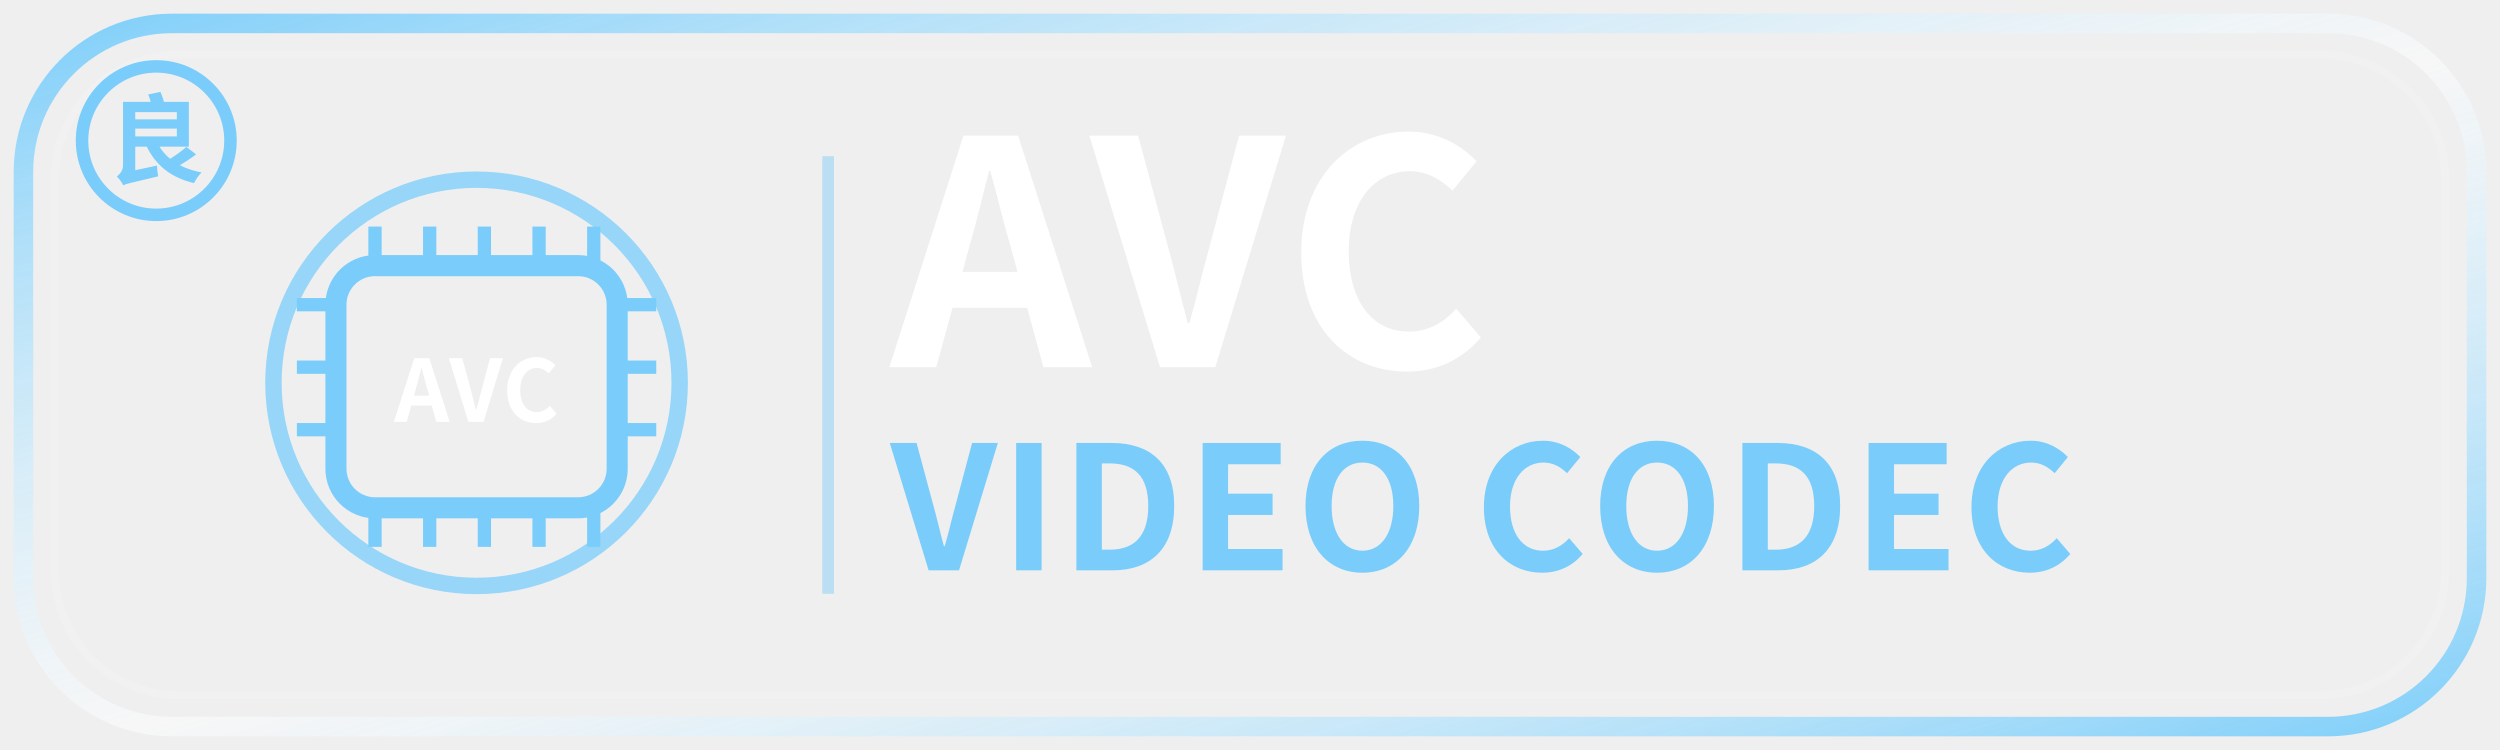
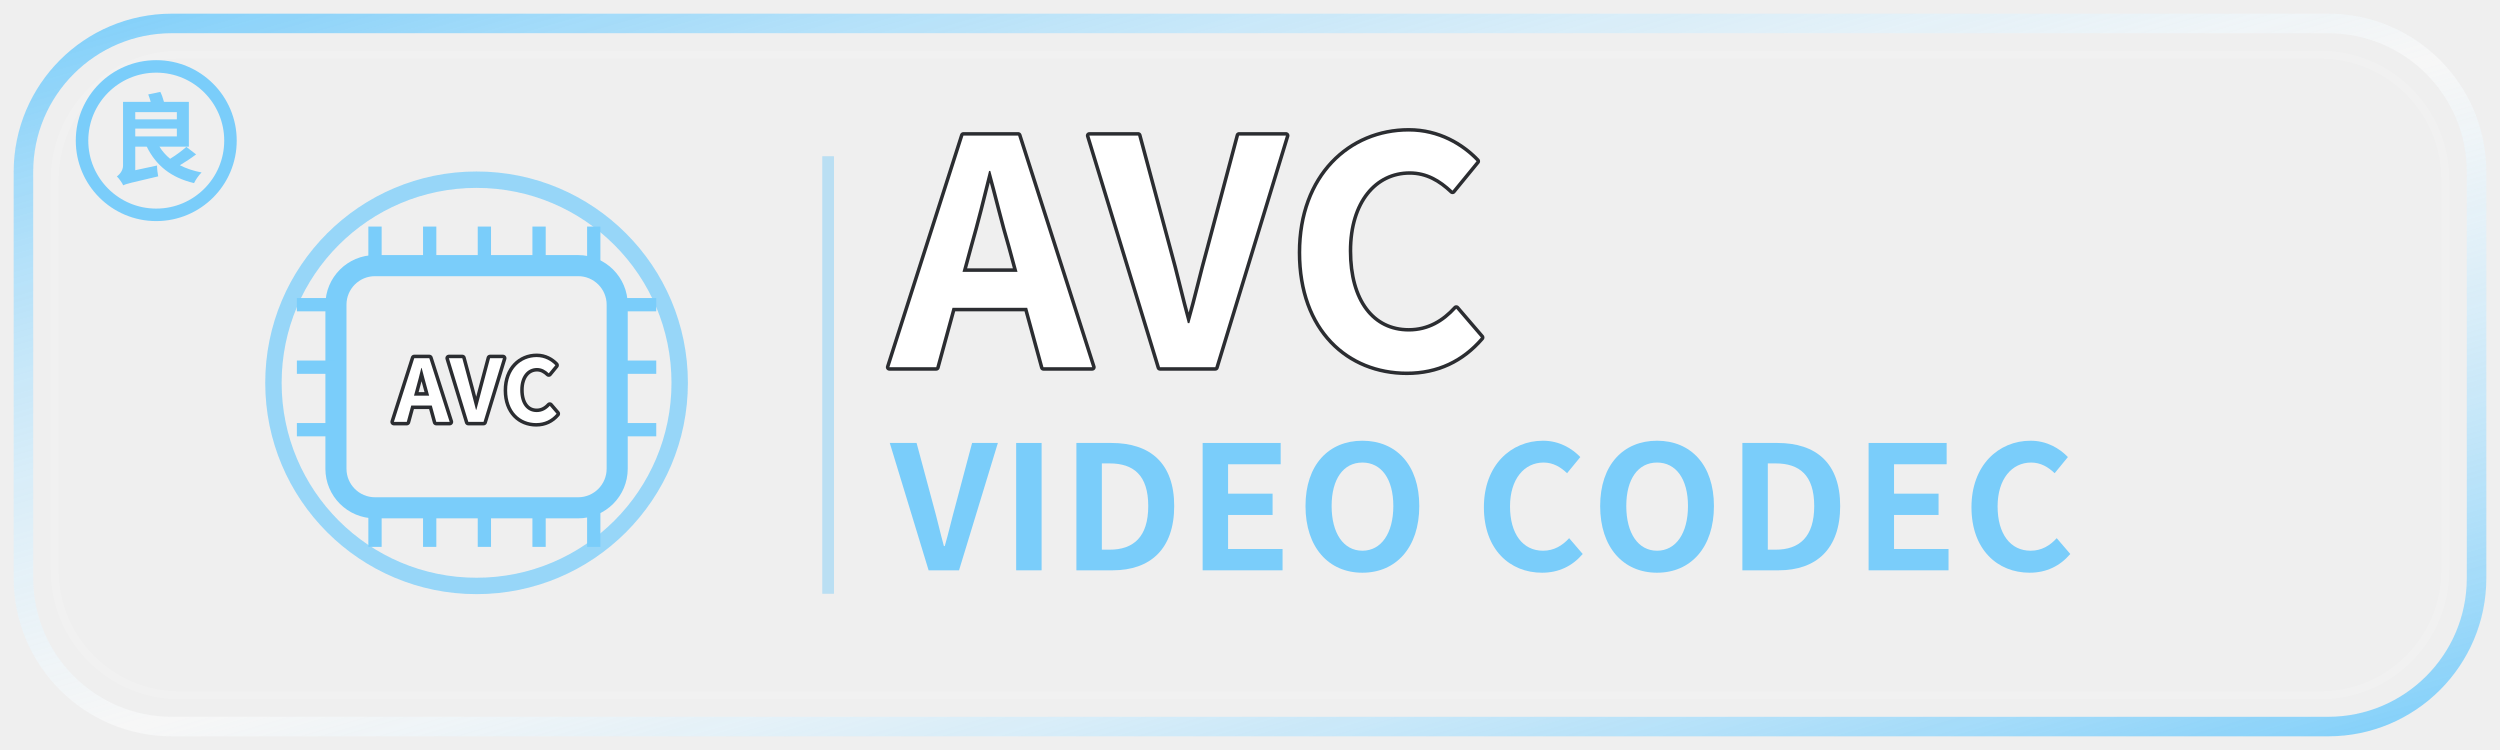
<svg xmlns="http://www.w3.org/2000/svg" width="320" height="96" viewBox="0 0 320 96" preserveAspectRatio="xMidYMid meet" overflow="hidden">
  <rect x="0" y="0" width="320" height="96" fill="#000000" fill-opacity="0.004" />
  <defs>
    <linearGradient id="edge" x1="0" y1="0" x2="1" y2="1">
      <stop offset="0" stop-color="#7ACDFA" stop-opacity=".95" />
      <stop offset=".52" stop-color="#FFFFFF" stop-opacity=".48" />
      <stop offset="1" stop-color="#7ACDFA" stop-opacity=".95" />
    </linearGradient>
  </defs>
  <rect x="3" y="3" width="314" height="90" rx="19" fill="none" stroke="url(#edge)" stroke-width="2.5" />
  <rect x="7" y="7" width="306" height="82" rx="16" fill="none" stroke="#FFFFFF" stroke-opacity=".14" stroke-width="1" />
  <circle cx="20" cy="18" r="9.5" fill="none" stroke="#7ACDFA" stroke-width="1.6" />
  <g aria-label="良" fill="#7ACDFA" transform="translate(13.75 22.5) scale(0.0125 -0.0125)">
    <path d="M711 483V403H285V483ZM711 578H285V652H711ZM162 -98C191 -82 239 -72 520 -6C514 20 508 71 508 105L285 57V298H403C498 105 651 -19 887 -75C902 -42 937 8 964 34C880 50 806 75 742 108C797 141 857 180 908 219L808 296C765 257 701 210 642 174C598 210 562 251 533 298H834V757H579C570 790 557 829 542 859L418 833C427 810 436 783 443 757H160V105C160 51 122 12 97 -7C117 -26 151 -72 162 -98Z" transform="translate(0 0)" />
  </g>
  <circle cx="61" cy="49" r="26" fill="none" stroke="#7ACDFA" stroke-width="2.1" stroke-opacity=".75" />
  <rect x="43" y="34" width="36" height="31" rx="5" fill="none" stroke="#7ACDFA" stroke-width="2.7" />
  <path d="M48 29v5M55 29v5M62 29v5M69 29v5M76 29v5M48 65v5M55 65v5M62 65v5M69 65v5M76 65v5M38 39h5M38 47h5M38 55h5M79 39h5M79 47h5M79 55h5" stroke="#7ACDFA" stroke-width="1.7" />
-   <g aria-label="AVC" fill="#FFFFFF" transform="translate(50.462 54) scale(0.011 -0.011)">
+   <g aria-label="AVC" fill="#FFFFFF" transform="translate(50.462 54) scale(0.011 -0.011)" stroke="#1B1D21" stroke-opacity="0.92" stroke-width="81.82" stroke-linejoin="round" paint-order="stroke fill">
    <path d="M-4 0H146L198 190H437L489 0H645L408 741H233ZM230 305 252 386C274 463 295 547 315 628H319C341 549 361 463 384 386L406 305Z" transform="translate(0 0)" />
    <path d="M221 0H398L624 741H474L378 380C355 298 339 224 315 141H310C287 224 271 298 248 380L151 741H-5Z" transform="translate(641 0)" />
    <path d="M392 -14C489 -14 568 24 629 95L550 187C511 144 462 114 398 114C281 114 206 211 206 372C206 531 289 627 401 627C457 627 500 601 538 565L615 659C567 709 493 754 398 754C211 754 54 611 54 367C54 120 206 -14 392 -14Z" transform="translate(1260 0)" />
  </g>
  <path d="M106 20v56" stroke="#7ACDFA" stroke-opacity=".45" stroke-width="1.5" />
-   <g aria-label="AVC" fill="#FFFFFF" transform="translate(114 47) scale(0.04 -0.04)">
+   <g aria-label="AVC" fill="#FFFFFF" transform="translate(114 47) scale(0.04 -0.04)" stroke="#1B1D21" stroke-opacity="0.92" stroke-width="22.50" stroke-linejoin="round" paint-order="stroke fill">
    <path d="M-4 0H146L198 190H437L489 0H645L408 741H233ZM230 305 252 386C274 463 295 547 315 628H319C341 549 361 463 384 386L406 305Z" transform="translate(0 0)" />
    <path d="M221 0H398L624 741H474L378 380C355 298 339 224 315 141H310C287 224 271 298 248 380L151 741H-5Z" transform="translate(641 0)" />
    <path d="M392 -14C489 -14 568 24 629 95L550 187C511 144 462 114 398 114C281 114 206 211 206 372C206 531 289 627 401 627C457 627 500 601 538 565L615 659C567 709 493 754 398 754C211 754 54 611 54 367C54 120 206 -14 392 -14Z" transform="translate(1260 0)" />
  </g>
  <g aria-label="VIDEO CODEC" fill="#7ACDFA" transform="translate(114 73) scale(0.022 -0.022)">
    <path d="M221 0H398L624 741H474L378 380C355 298 339 224 315 141H310C287 224 271 298 248 380L151 741H-5Z" transform="translate(0 0)" />
    <path d="M91 0H239V741H91Z" transform="translate(639.4545 0)" />
    <path d="M91 0H302C521 0 660 124 660 374C660 623 521 741 294 741H91ZM239 120V622H284C423 622 509 554 509 374C509 194 423 120 284 120Z" transform="translate(989.9091 0)" />
    <path d="M91 0H556V124H239V322H498V446H239V617H545V741H91Z" transform="translate(1724.364 0)" />
    <path d="M385 -14C581 -14 716 133 716 374C716 614 581 754 385 754C189 754 54 614 54 374C54 133 189 -14 385 -14ZM385 114C275 114 206 216 206 374C206 532 275 627 385 627C495 627 565 532 565 374C565 216 495 114 385 114Z" transform="translate(2359.818 0)" />
    <path d="M392 -14C489 -14 568 24 629 95L550 187C511 144 462 114 398 114C281 114 206 211 206 372C206 531 289 627 401 627C457 627 500 601 538 565L615 659C567 709 493 754 398 754C211 754 54 611 54 367C54 120 206 -14 392 -14Z" transform="translate(3397.727 0)" />
    <path d="M385 -14C581 -14 716 133 716 374C716 614 581 754 385 754C189 754 54 614 54 374C54 133 189 -14 385 -14ZM385 114C275 114 206 216 206 374C206 532 275 627 385 627C495 627 565 532 565 374C565 216 495 114 385 114Z" transform="translate(4074.182 0)" />
    <path d="M91 0H302C521 0 660 124 660 374C660 623 521 741 294 741H91ZM239 120V622H284C423 622 509 554 509 374C509 194 423 120 284 120Z" transform="translate(4864.636 0)" />
    <path d="M91 0H556V124H239V322H498V446H239V617H545V741H91Z" transform="translate(5599.091 0)" />
    <path d="M392 -14C489 -14 568 24 629 95L550 187C511 144 462 114 398 114C281 114 206 211 206 372C206 531 289 627 401 627C457 627 500 601 538 565L615 659C567 709 493 754 398 754C211 754 54 611 54 367C54 120 206 -14 392 -14Z" transform="translate(6234.546 0)" />
  </g>
</svg>
